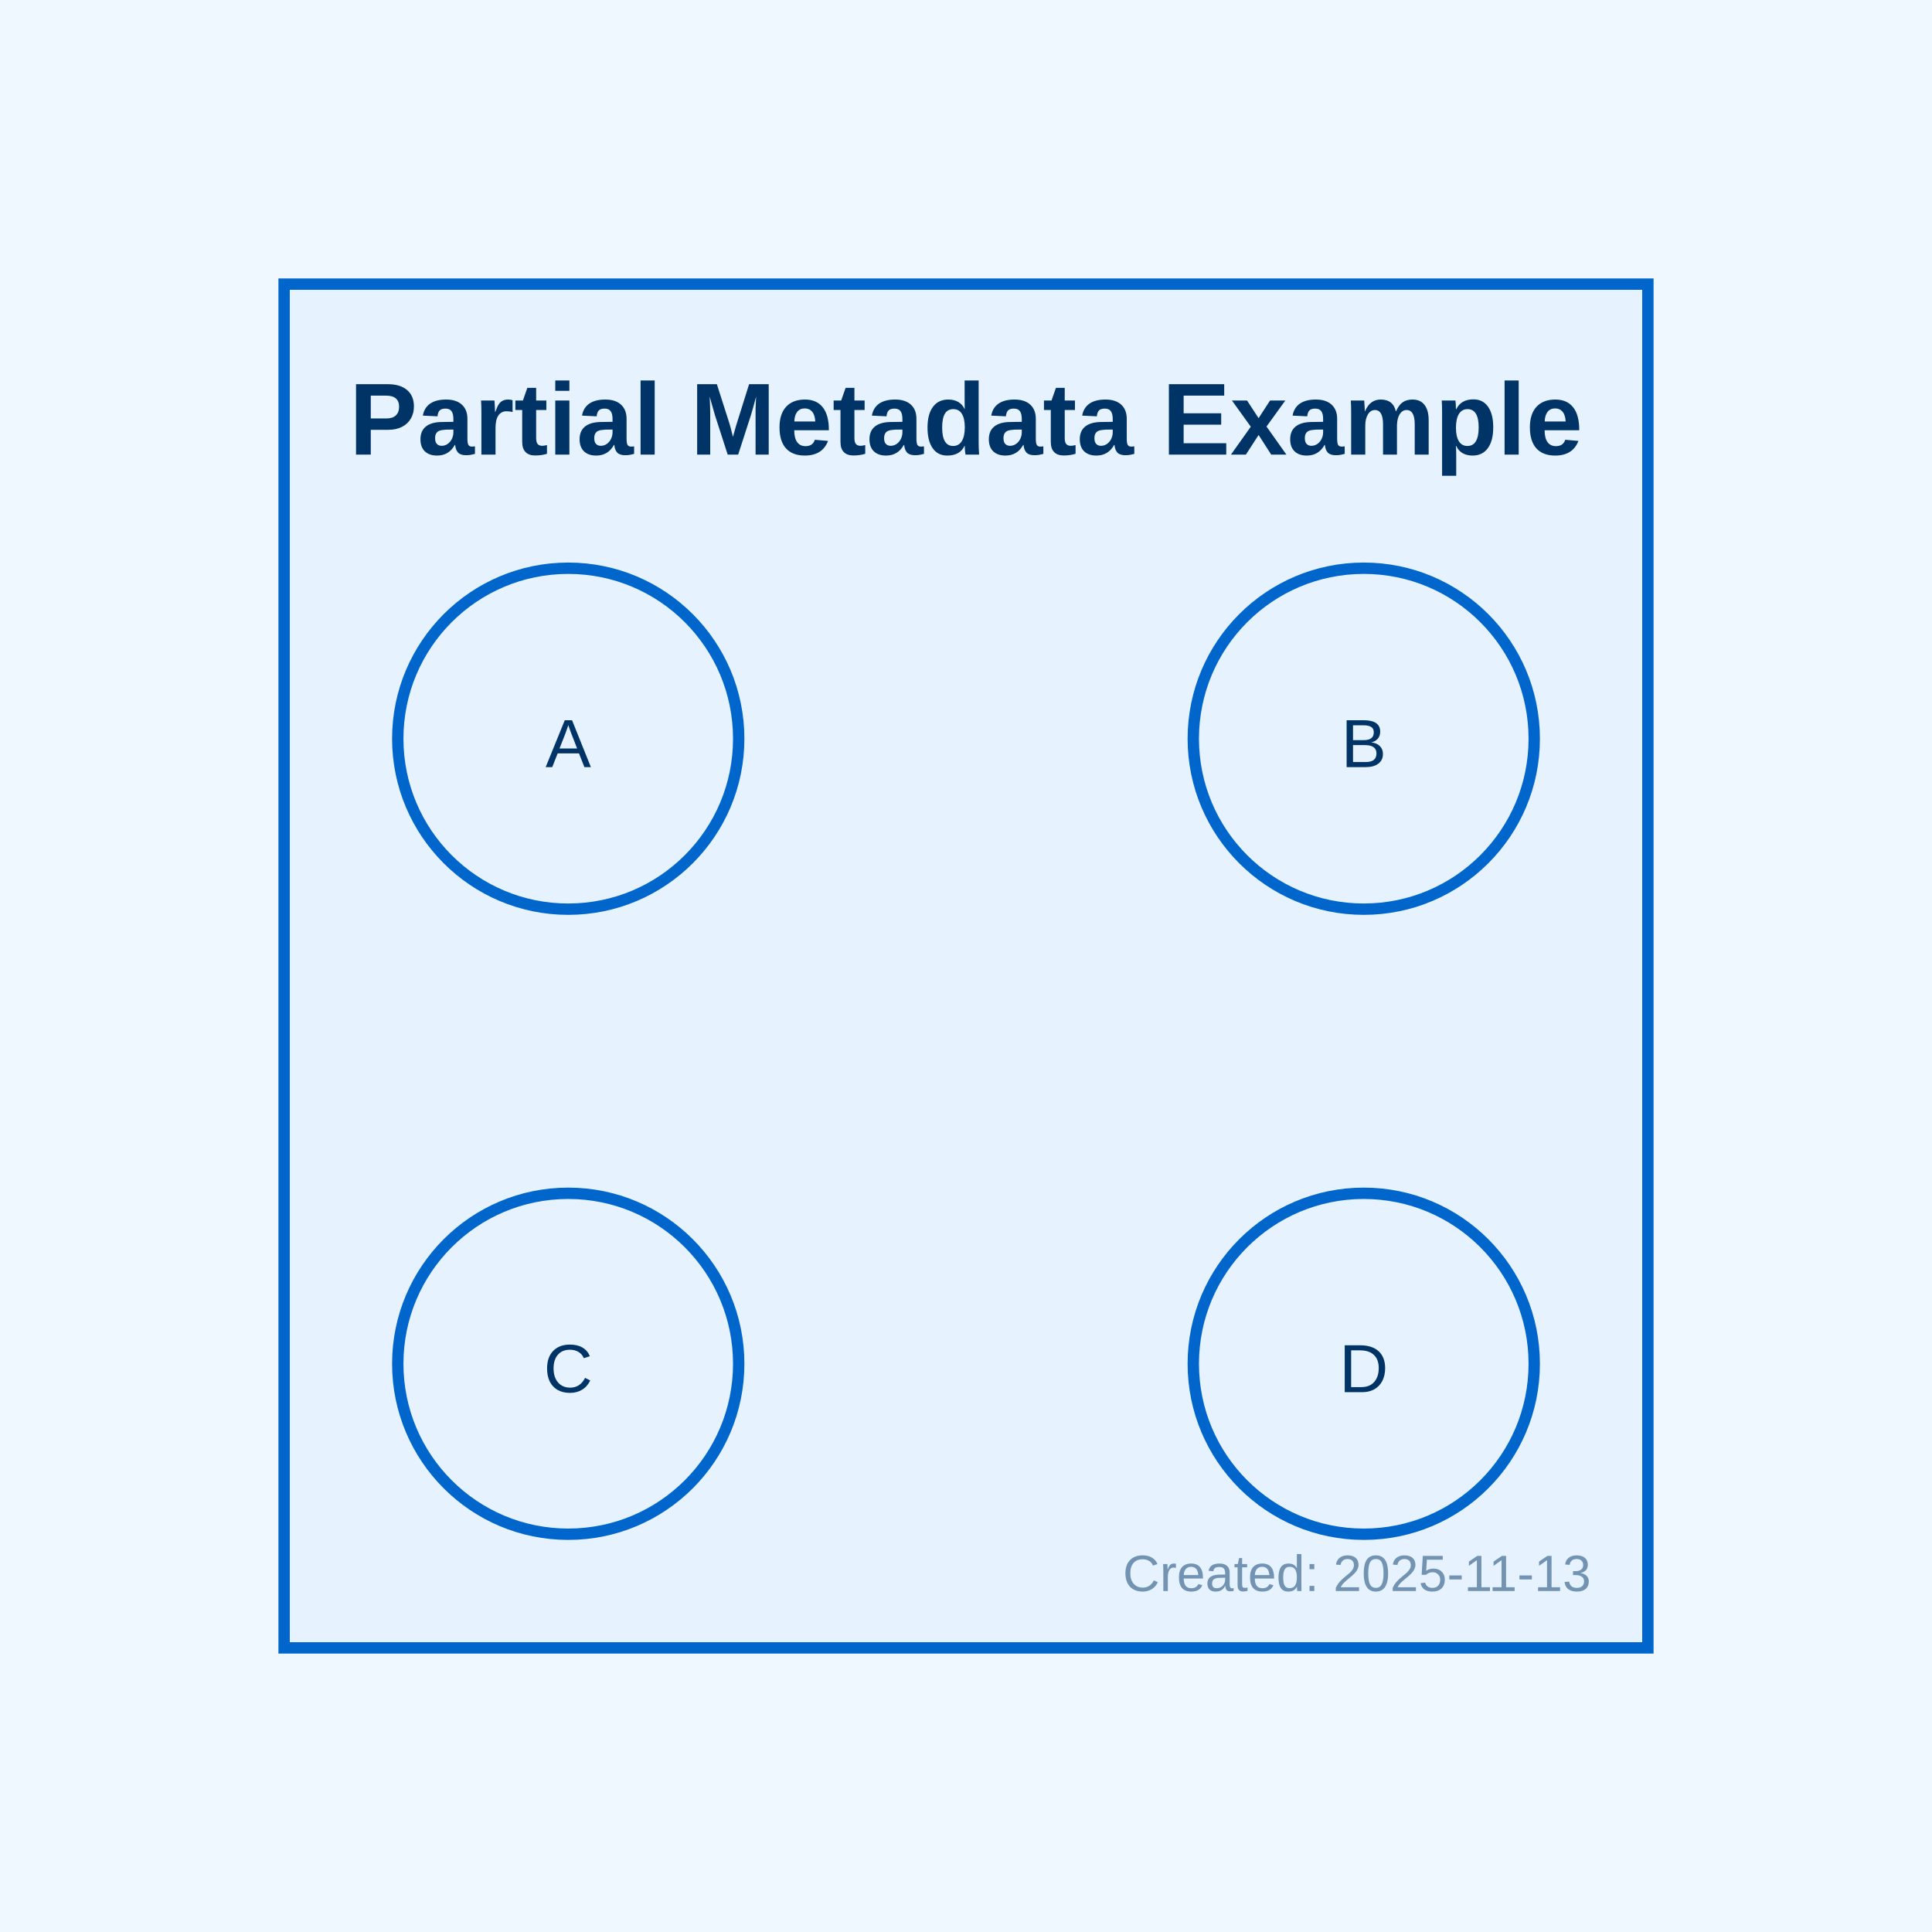
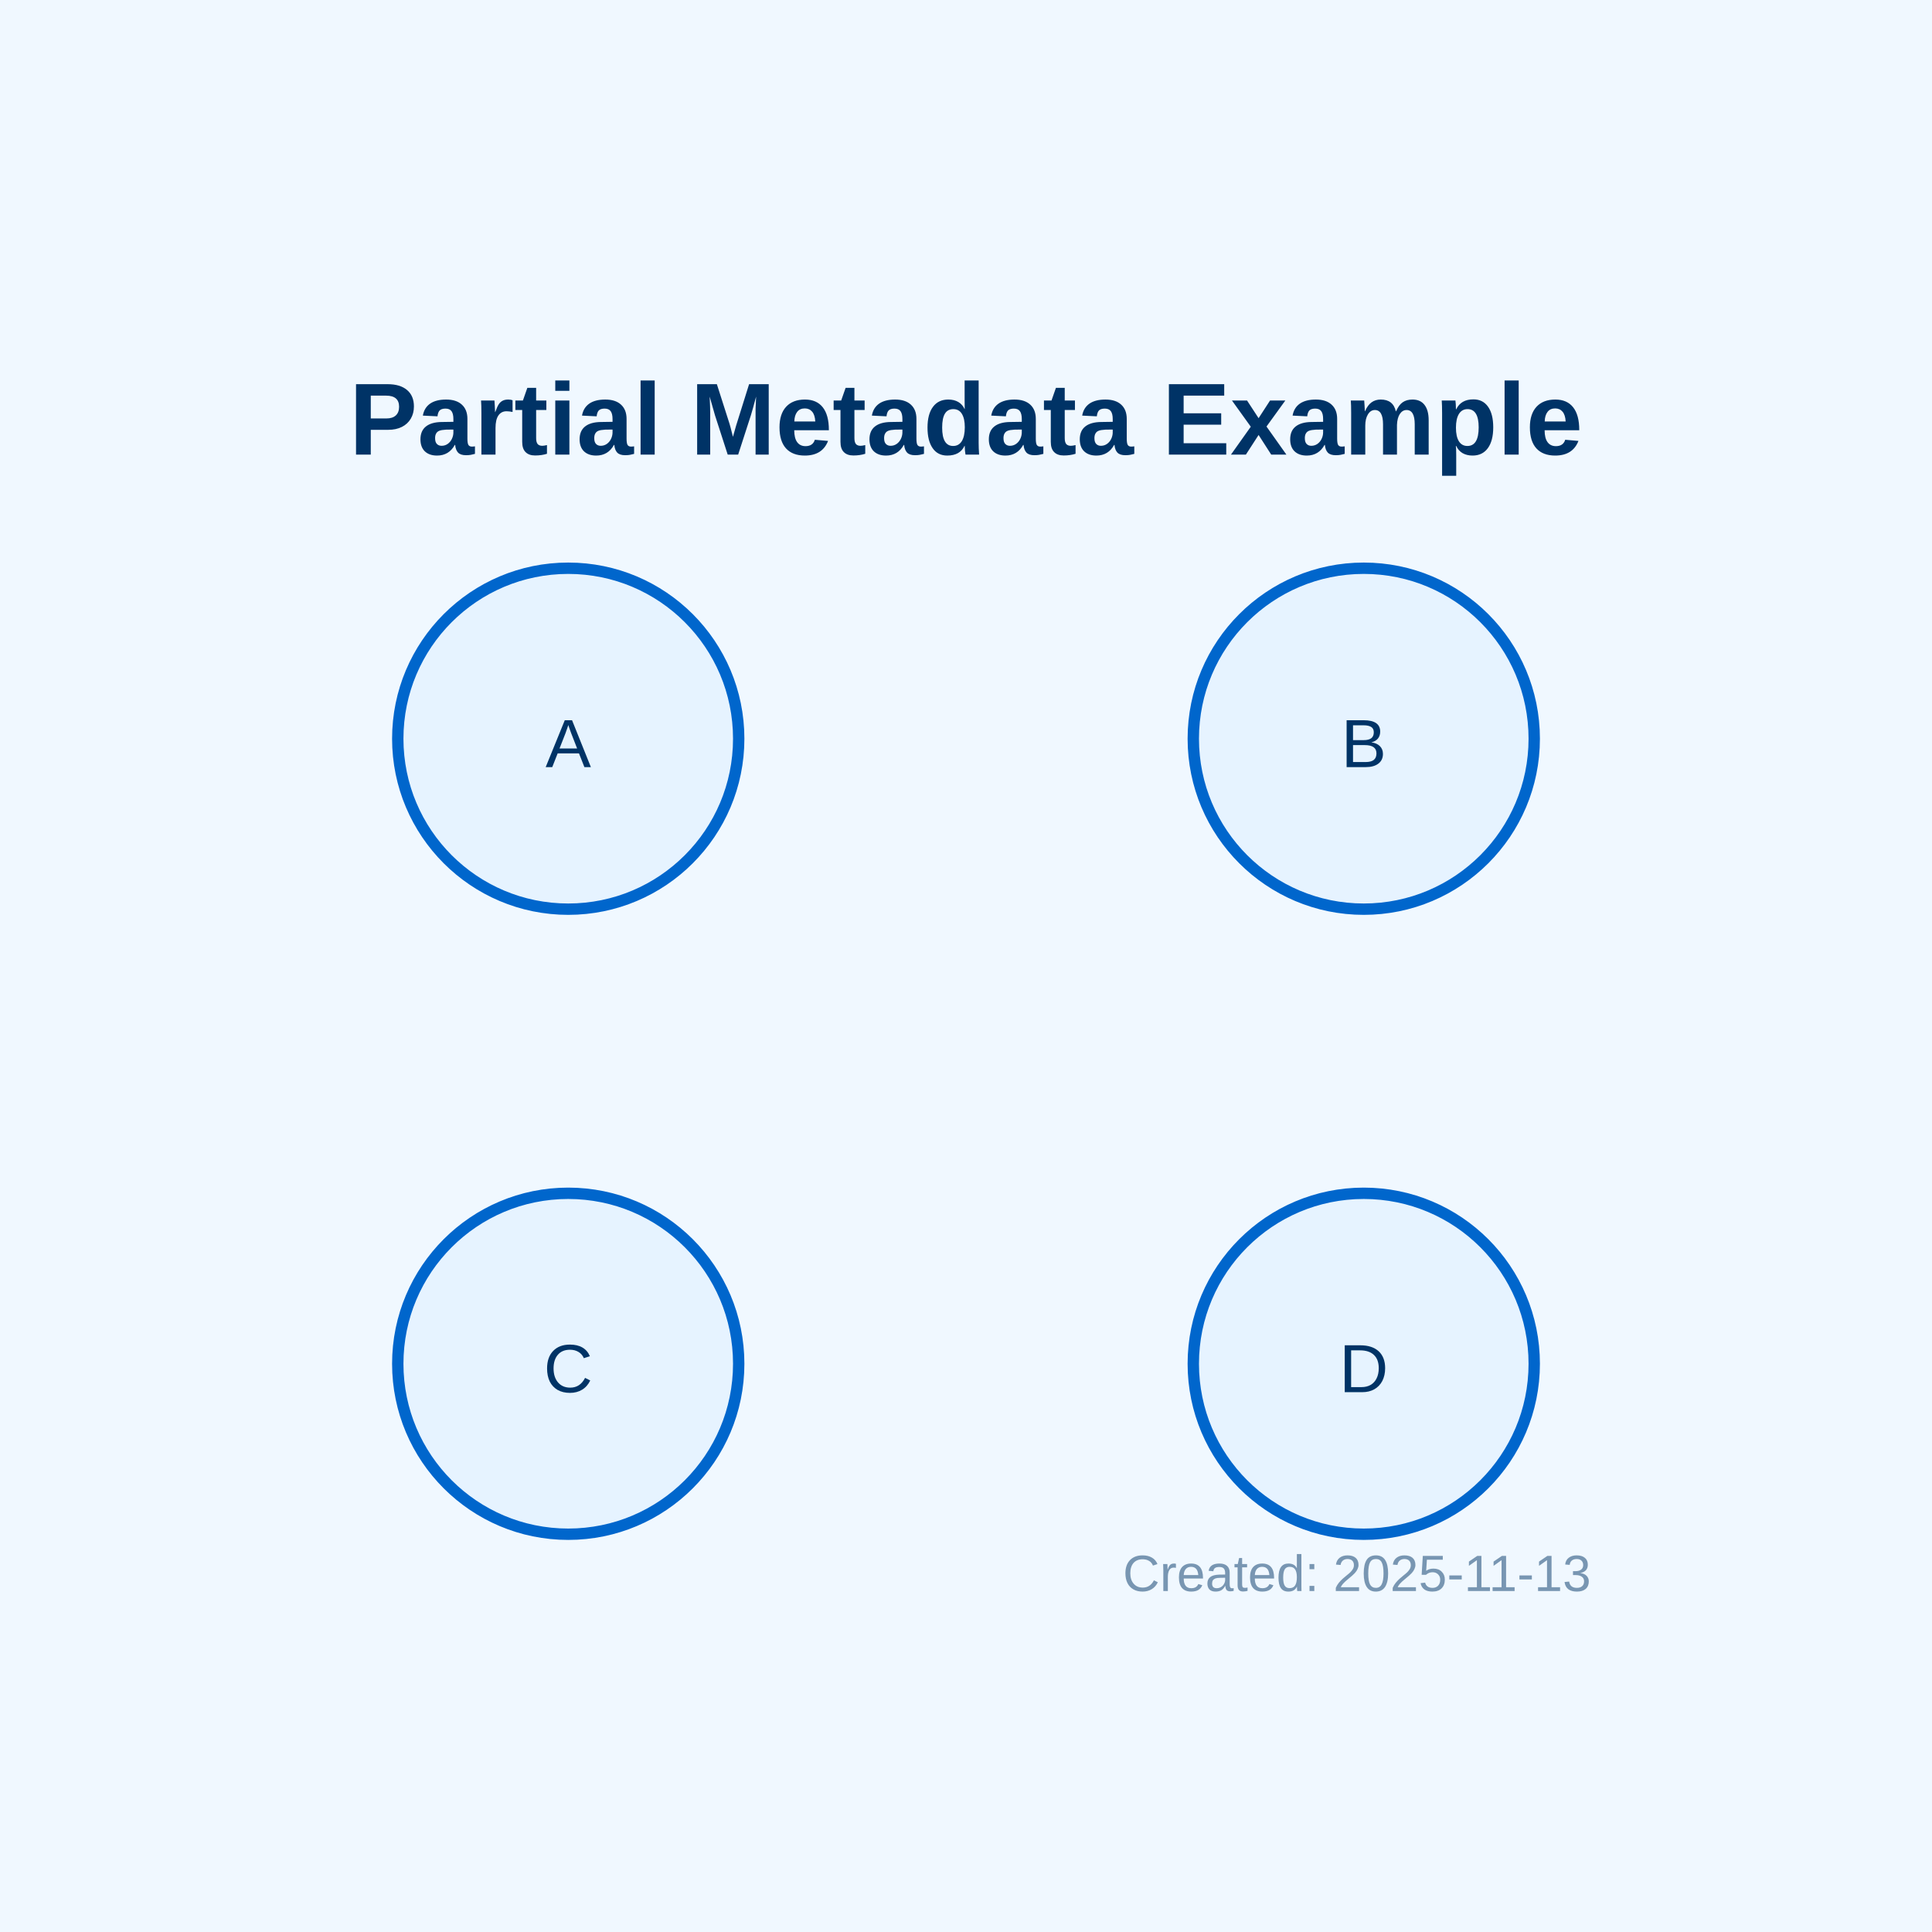
<svg xmlns="http://www.w3.org/2000/svg" width="340" height="340" viewBox="0 0 340 340">
  <rect width="100%" height="100%" fill="#f0f8ff" />
  <g id="__diagram__">
-     <rect x="50" y="50" width="240" height="240" fill="#e6f3ff" stroke="#0066cc" stroke-width="2" />
    <text x="170" y="80" text-anchor="middle" font-size="18" font-weight="bold" font-family="Arial" fill="#003366">
          Partial Metadata Example
        </text>
    <text x="280" y="280" text-anchor="end" font-size="9" font-family="Arial" fill="#003366" opacity="0.5">
          Created: 2025-11-13
        </text>
  </g>
  <g id="circle_0">
    <circle cx="100" cy="130" r="30" fill="#e6f3ff" stroke="#0066cc" stroke-width="2" />
    <text x="100" y="135" text-anchor="middle" font-size="12" font-family="Arial" fill="#003366">
          A
        </text>
  </g>
  <g id="circle_1">
    <circle cx="240" cy="130" r="30" fill="#e6f3ff" stroke="#0066cc" stroke-width="2" />
    <text x="240" y="135" text-anchor="middle" font-size="12" font-family="Arial" fill="#003366">
          B
        </text>
  </g>
  <g id="circle_2">
    <circle cx="100" cy="240" r="30" fill="#e6f3ff" stroke="#0066cc" stroke-width="2" />
    <text x="100" y="245" text-anchor="middle" font-size="12" font-family="Arial" fill="#003366">
          C
        </text>
  </g>
  <g id="circle_3">
    <circle cx="240" cy="240" r="30" fill="#e6f3ff" stroke="#0066cc" stroke-width="2" />
    <text x="240" y="245" text-anchor="middle" font-size="12" font-family="Arial" fill="#003366">
          D
        </text>
  </g>
</svg>
